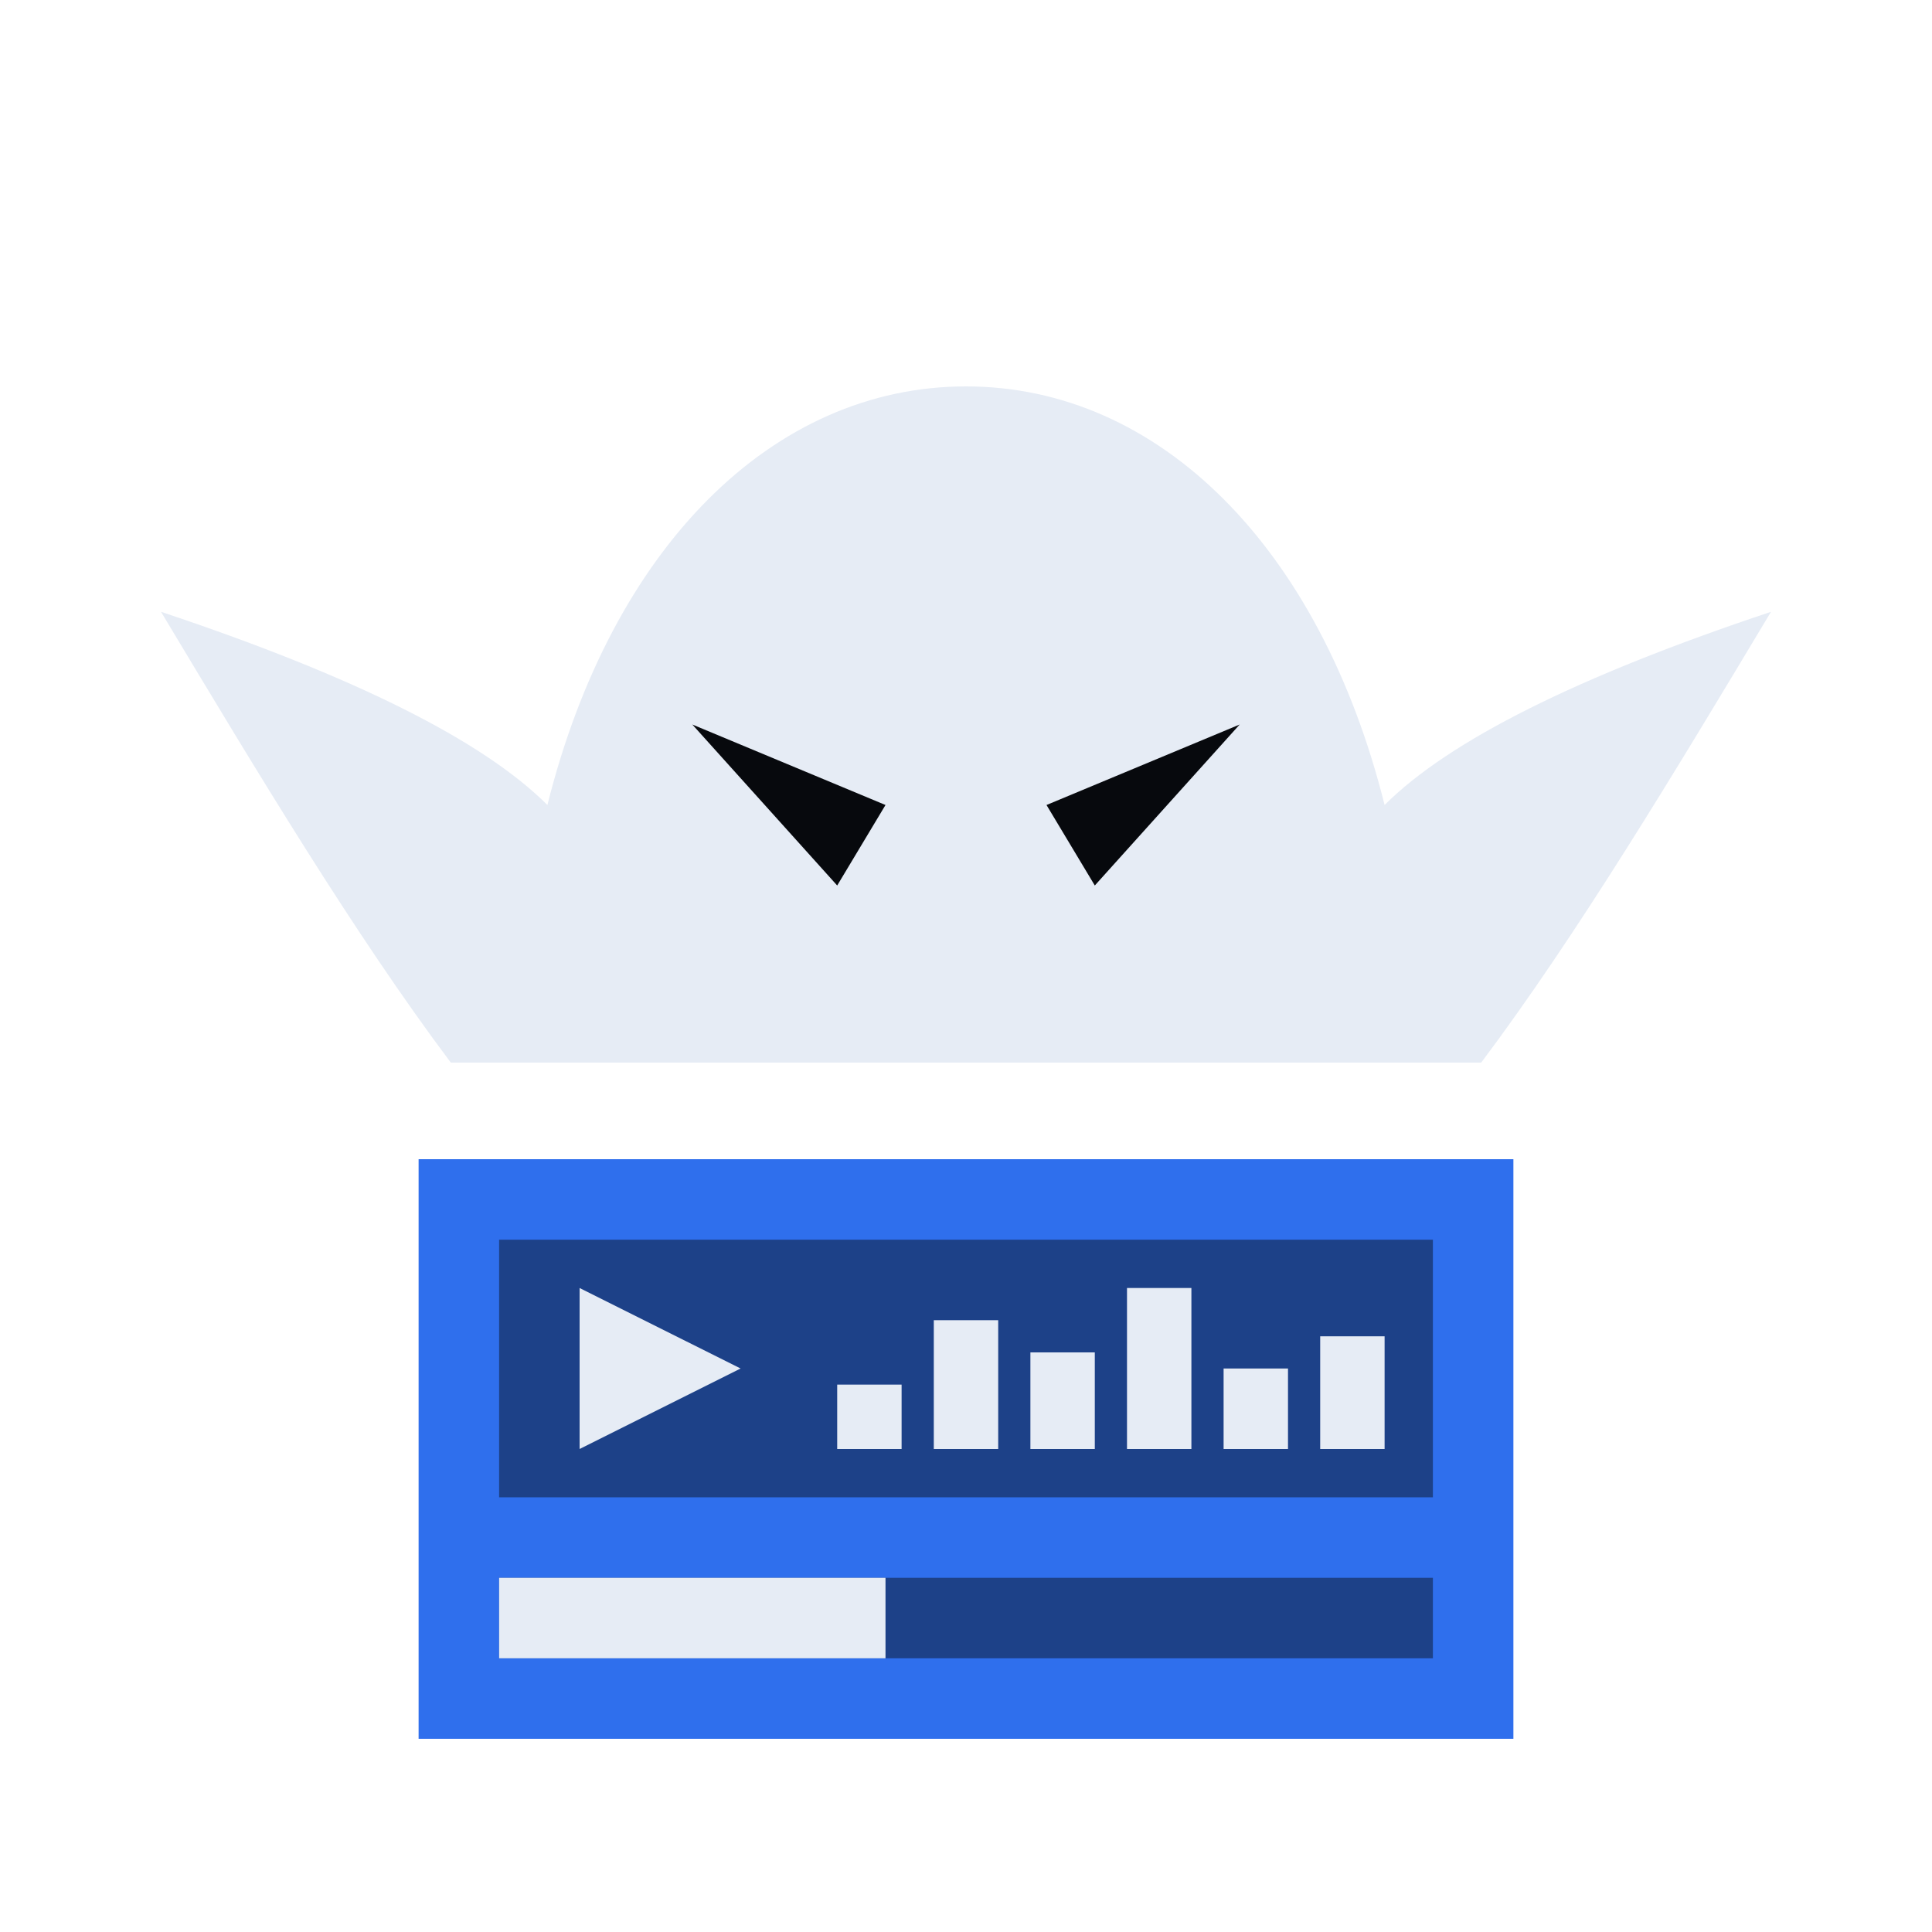
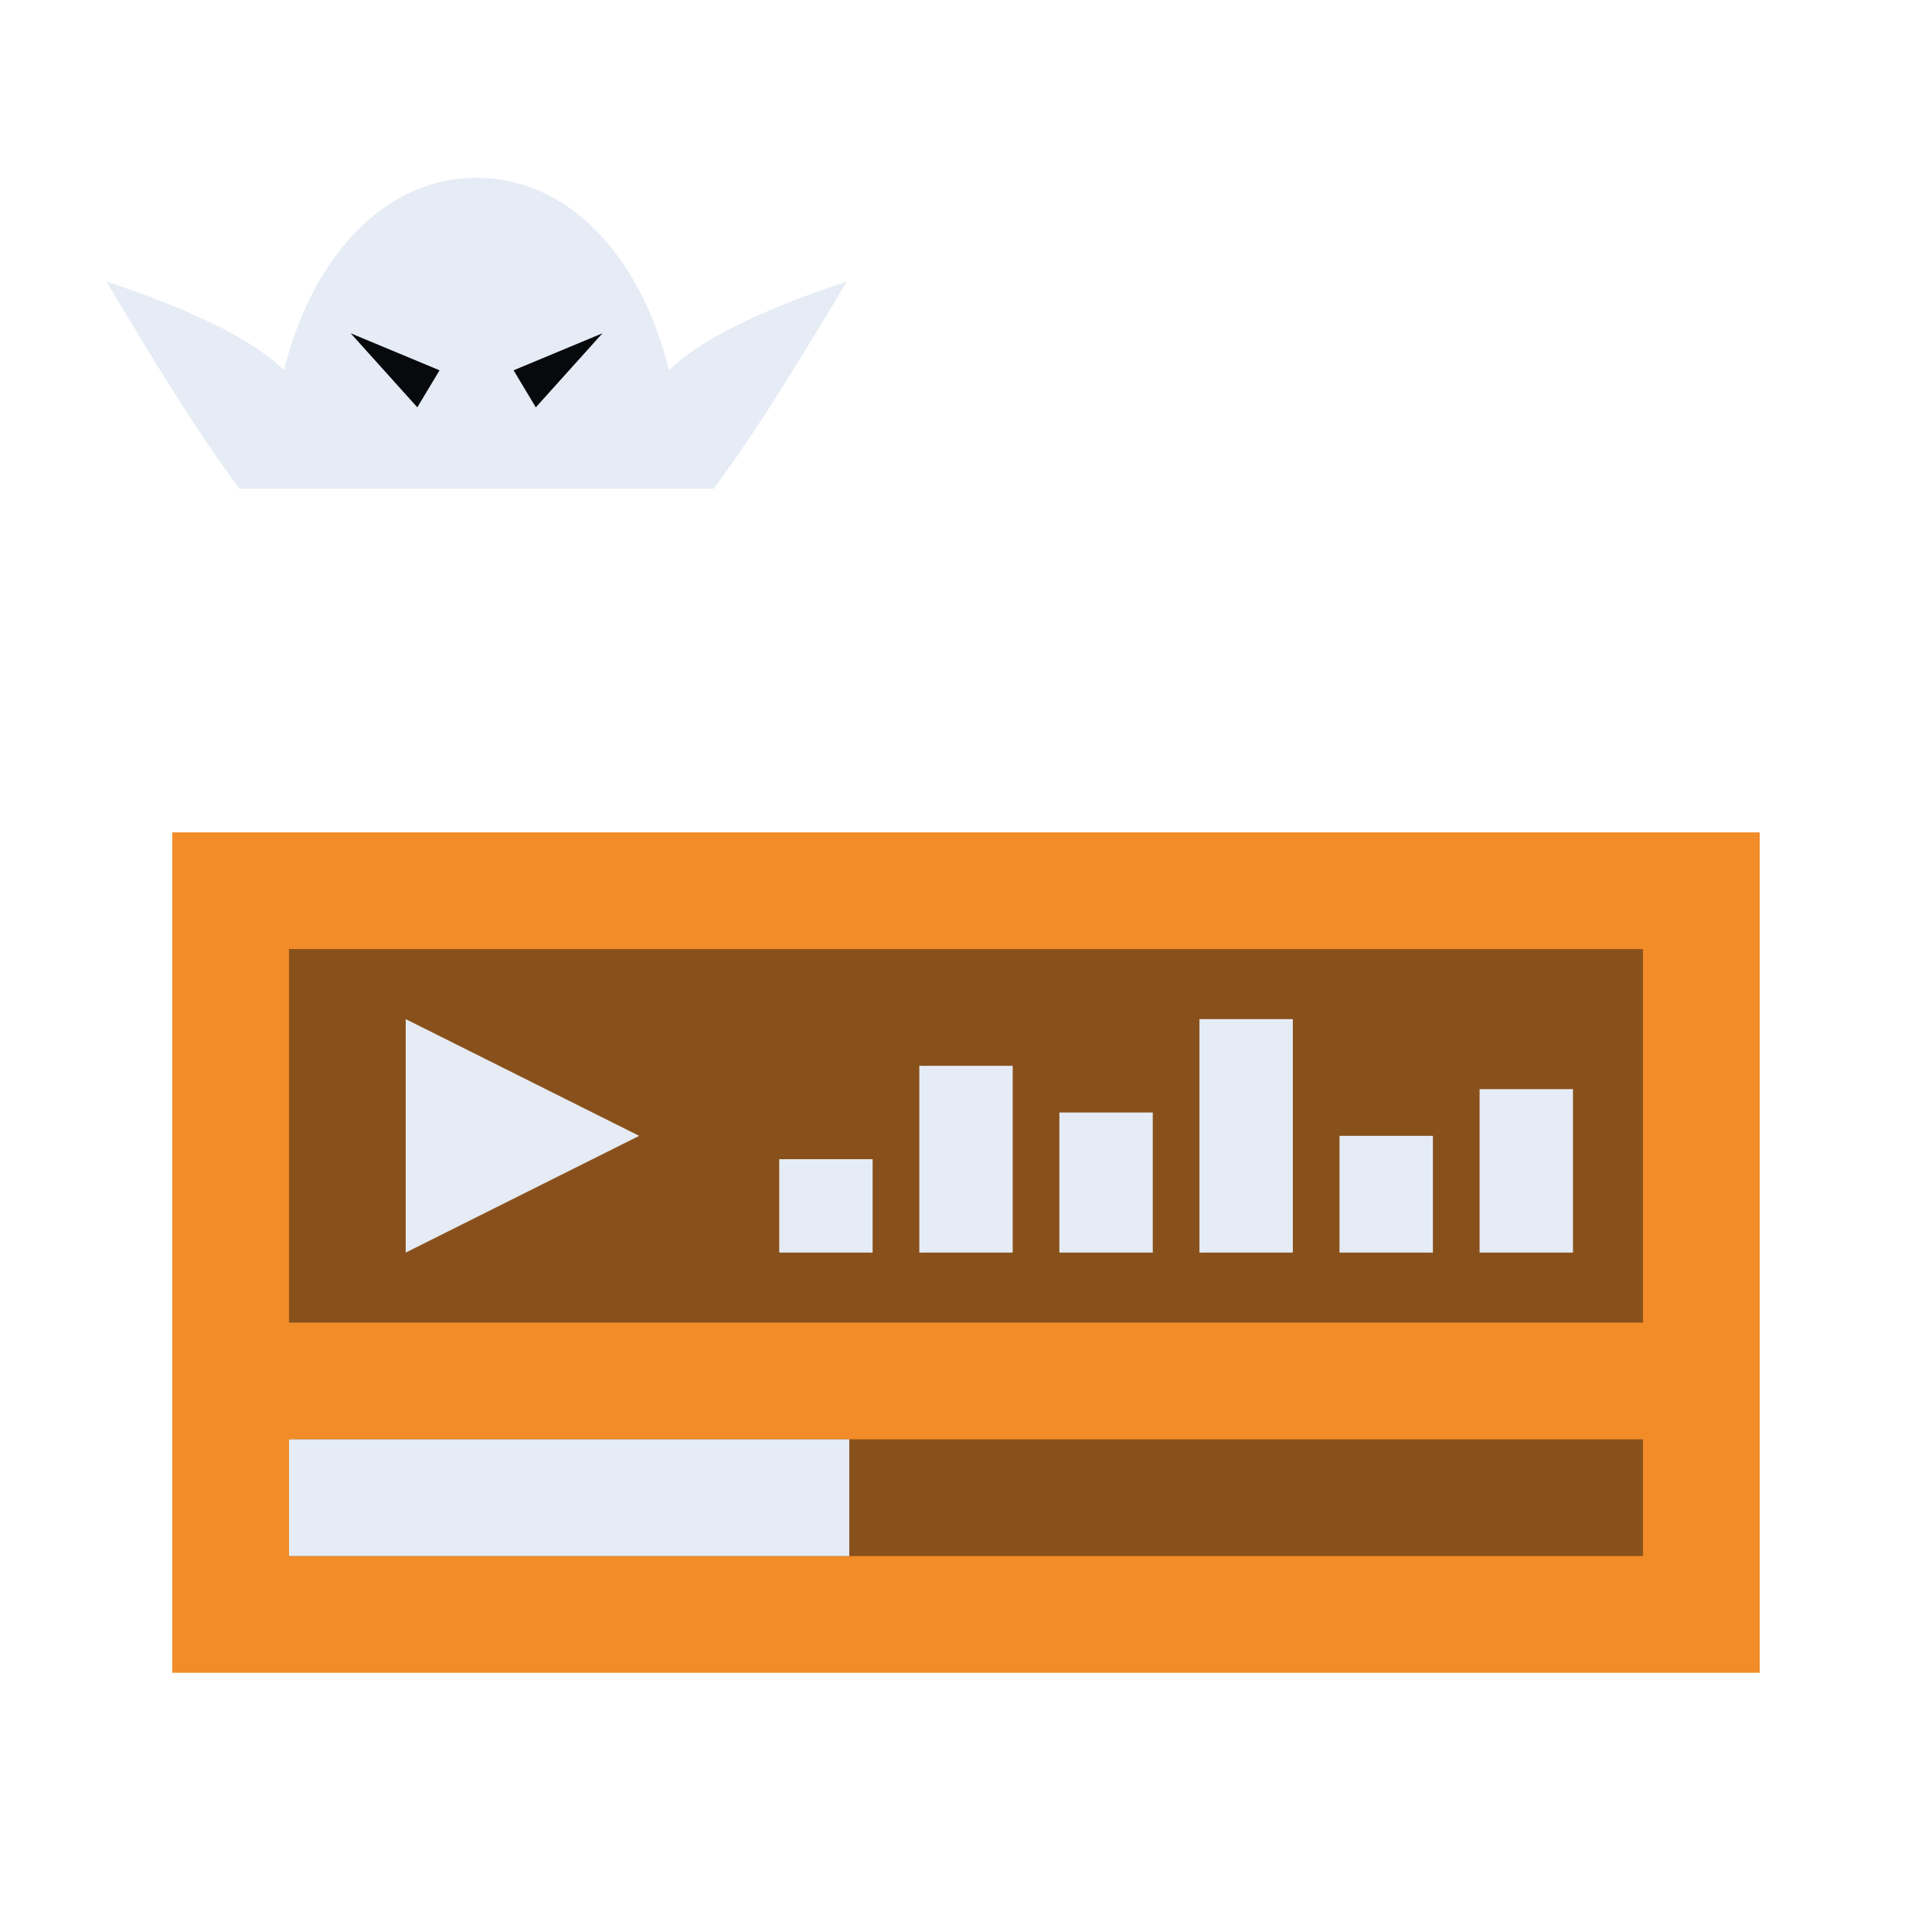
<svg xmlns="http://www.w3.org/2000/svg" viewBox="0 0 120 120" width="120" height="120">
-   <path d="M28 66 C22 58 16 48 10 38 C22 42 30 46 34 50 C38 34 48 24 60 24 C72 24 82 34 86 50 C90 46 98 42 110 38 C104 48 98 58 92 66 Z" fill="#E6ECF5" />
-   <path d="M43 45 L55 50 L52 55 Z" fill="#07090D" />
-   <path d="M77 45 L65 50 L68 55 Z" fill="#07090D" />
-   <rect x="26" y="72" width="68" height="36" fill="#2F6FED" />
-   <rect x="31" y="77" width="58" height="16" fill="#07090D" opacity="0.45" />
-   <path d="M36 80 L46 85 L36 90 Z" fill="#E6ECF5" />
-   <rect x="52" y="86" width="4" height="4" fill="#E6ECF5" />
-   <rect x="58" y="82" width="4" height="8" fill="#E6ECF5" />
-   <rect x="64" y="84" width="4" height="6" fill="#E6ECF5" />
-   <rect x="70" y="80" width="4" height="10" fill="#E6ECF5" />
-   <rect x="76" y="85" width="4" height="5" fill="#E6ECF5" />
-   <rect x="82" y="83" width="4" height="7" fill="#E6ECF5" />
-   <rect x="31" y="98" width="58" height="5" fill="#07090D" opacity="0.45" />
-   <rect x="31" y="98" width="24" height="5" fill="#E6ECF5" />
+   <g transform="translate(60,72) scale(1.45) translate(-60,-86)">
+     <rect x="26" y="72" width="68" height="36" fill="#F28C28" />
+     <rect x="31" y="77" width="58" height="16" fill="#07090D" opacity="0.45" />
+     <path d="M36 80 L46 85 L36 90 Z" fill="#E6ECF5" />
+     <rect x="52" y="86" width="4" height="4" fill="#E6ECF5" />
+     <rect x="58" y="82" width="4" height="8" fill="#E6ECF5" />
+     <rect x="64" y="84" width="4" height="6" fill="#E6ECF5" />
+     <rect x="70" y="80" width="4" height="10" fill="#E6ECF5" />
+     <rect x="76" y="85" width="4" height="5" fill="#E6ECF5" />
+     <rect x="82" y="83" width="4" height="7" fill="#E6ECF5" />
+     <rect x="31" y="98" width="58" height="5" fill="#07090D" opacity="0.45" />
+     <rect x="31" y="98" width="24" height="5" fill="#E6ECF5" />
+   </g>
+   <g transform="translate(2,0) scale(0.46)">
+     <path d="M28 66 C22 58 16 48 10 38 C22 42 30 46 34 50 C38 34 48 24 60 24 C72 24 82 34 86 50 C90 46 98 42 110 38 C104 48 98 58 92 66 Z" fill="#E6ECF5" />
+     <path d="M43 45 L55 50 L52 55 Z" fill="#07090D" />
+     <path d="M77 45 L65 50 L68 55 Z" fill="#07090D" />
+   </g>
</svg>
